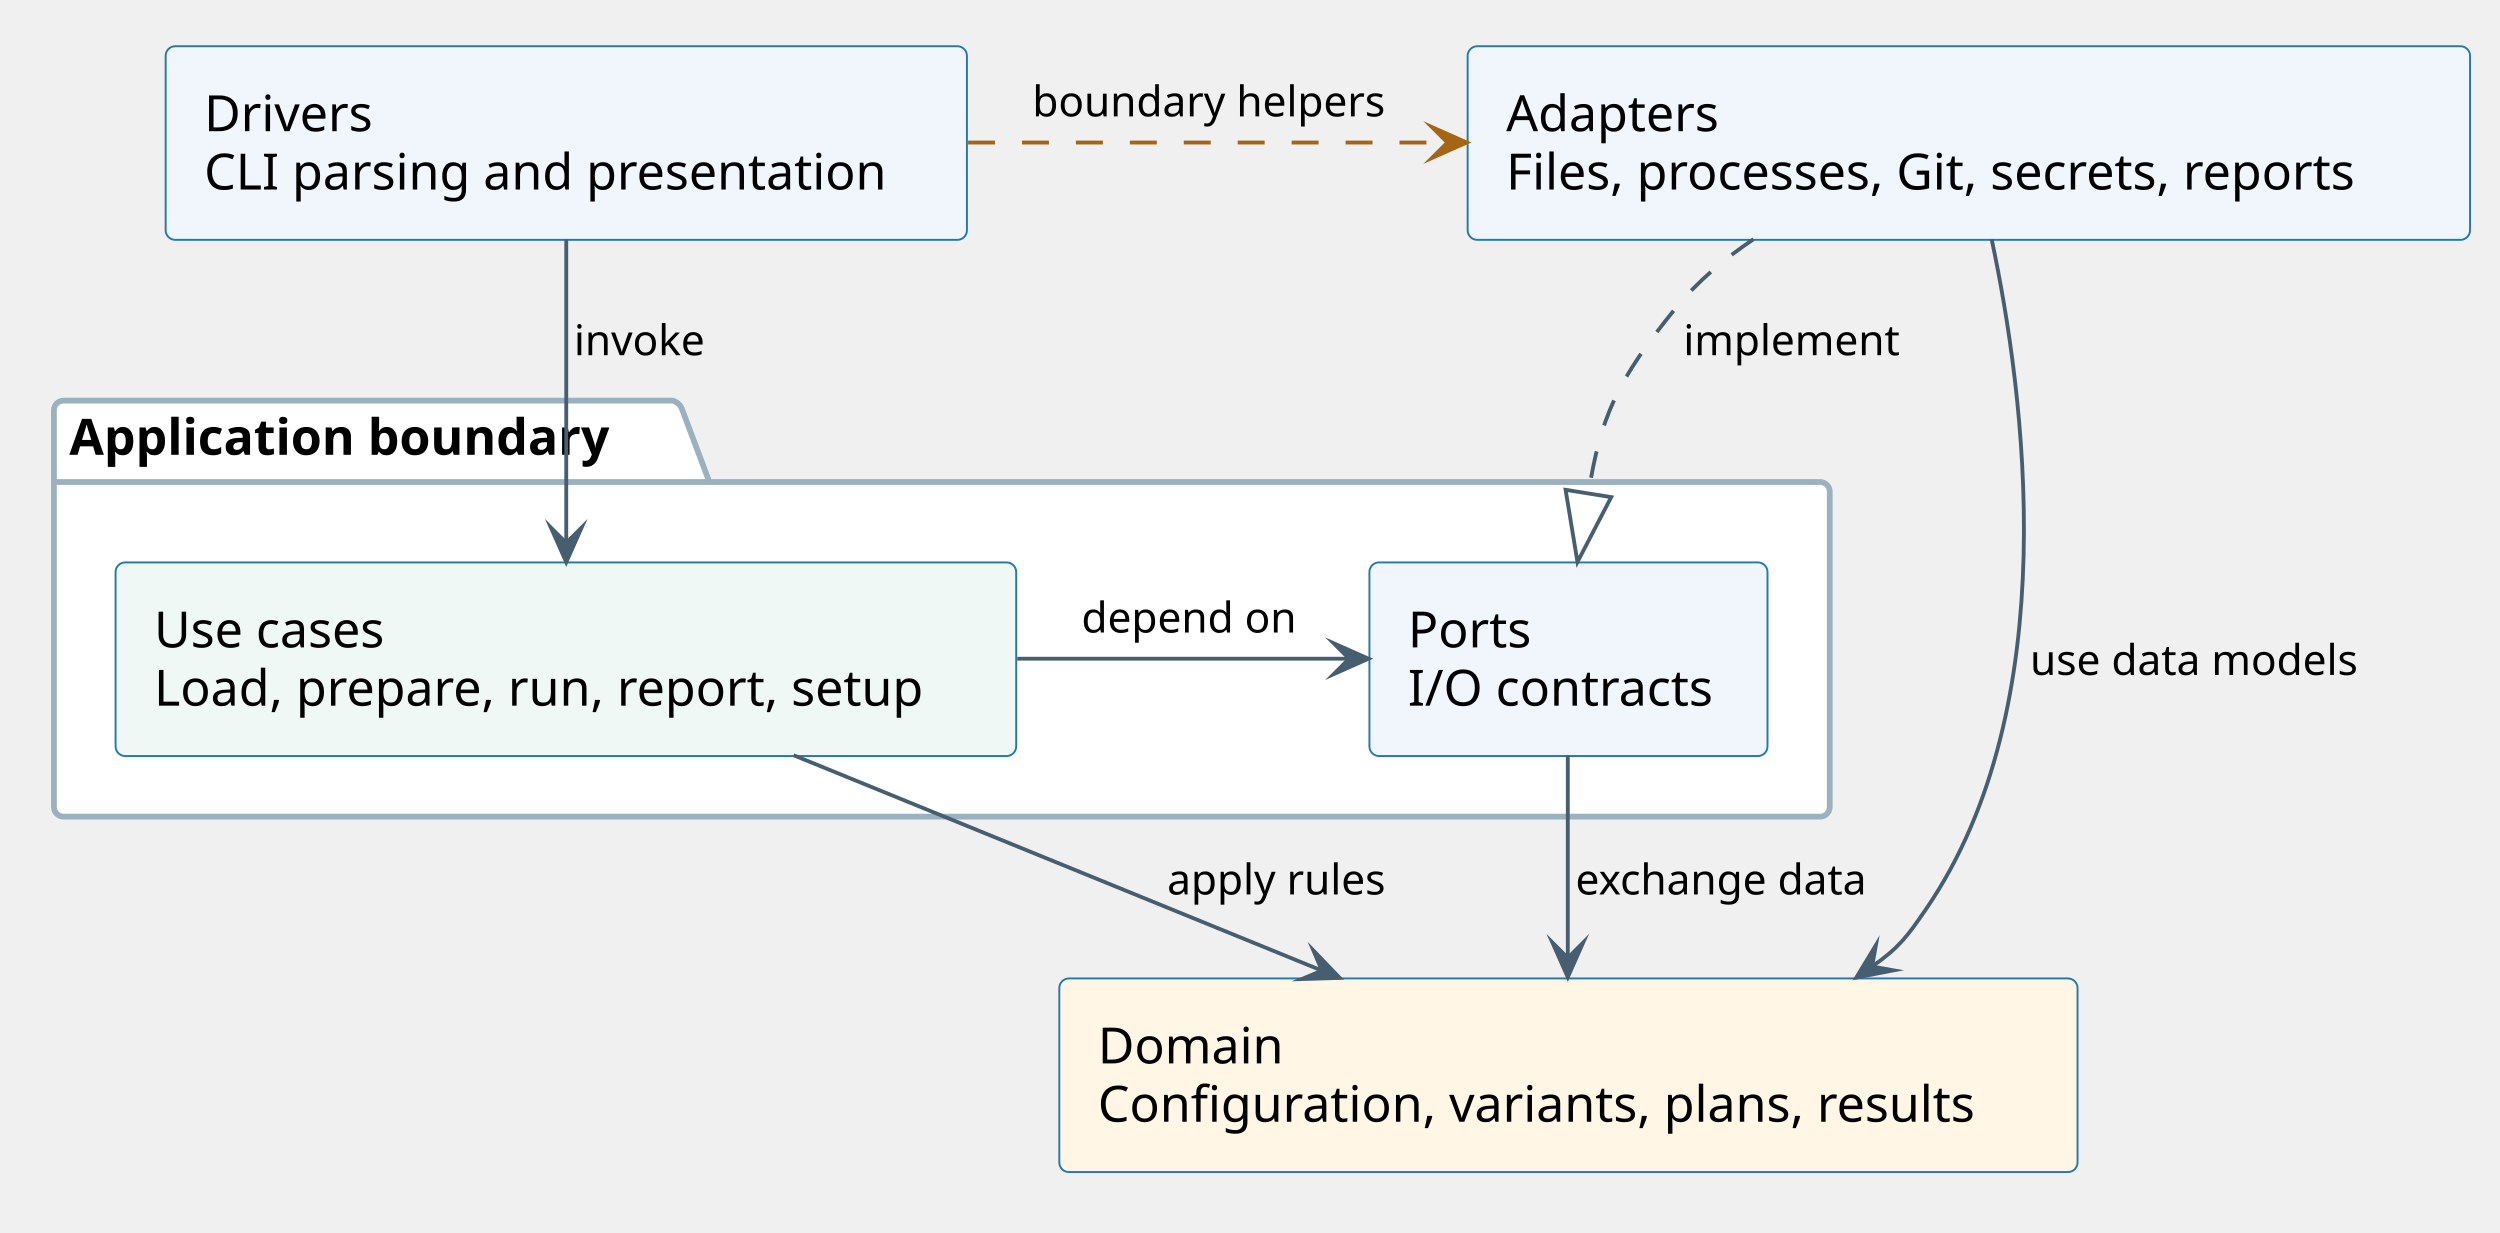
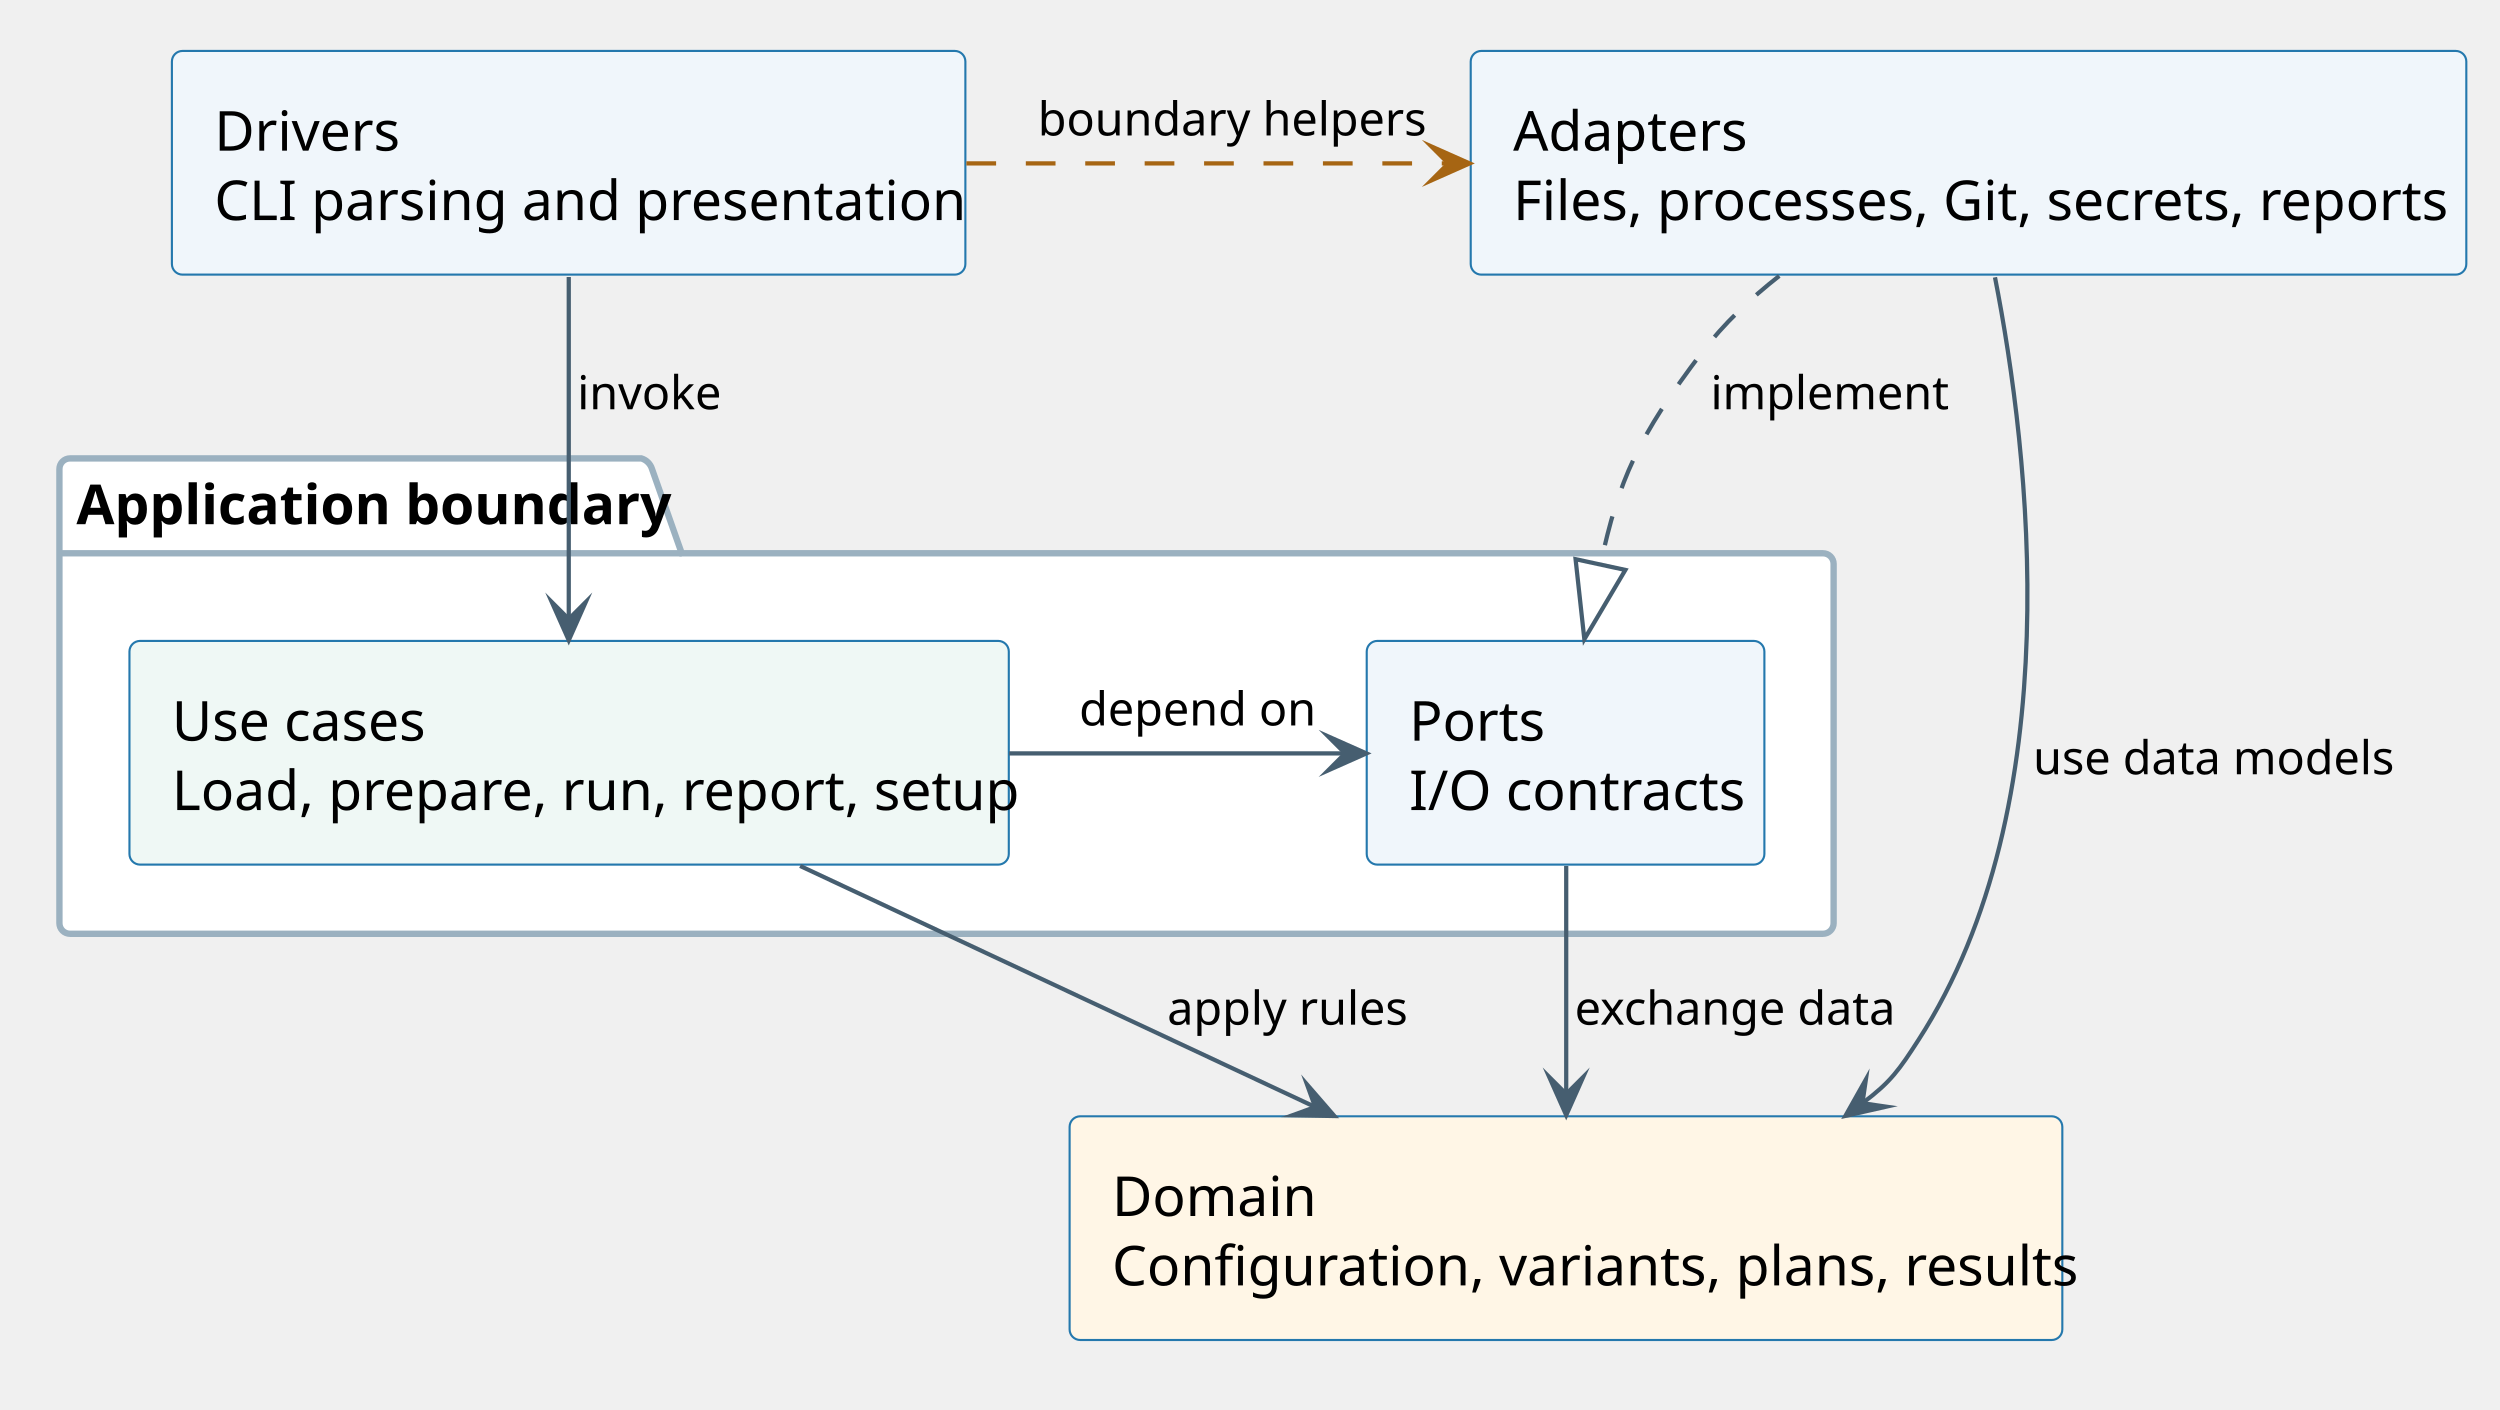
- <svg xmlns="http://www.w3.org/2000/svg" version="1.1" data-diagram-type="DESCRIPTION" style="width:649px;height:320px;" width="649px" height="320px" viewBox="0 0 649 320" zoomAndPan="magnify" preserveAspectRatio="none" contentStyleType="text/css">
+ <svg xmlns="http://www.w3.org/2000/svg" version="1.1" data-diagram-type="DESCRIPTION" style="width:589px;height:332px;" width="589px" height="332px" viewBox="0 0 589 332" zoomAndPan="magnify" preserveAspectRatio="none" contentStyleType="text/css">
  <defs />
  <g font-family="sans-serif" lengthAdjust="spacing">
    <g class="cluster" data-qualified-name="Application boundary" id="ent0003" data-source-line="20">
-       <path d="M16.5,104 L174.655,104 A3.75,3.75 0 0 1 177.155,106.5 L184.155,125.133 L472.5,125.133 A2.5,2.5 0 0 1 475,127.633 L475,209.5 A2.5,2.5 0 0 1 472.5,212 L16.5,212 A2.5,2.5 0 0 1 14,209.5 L14,106.5 A2.5,2.5 0 0 1 16.5,104" style="stroke:#9BB1C0;stroke-width:1.5;" fill="#FFF" />
-       <line x1="14" y1="125.133" x2="184.155" y2="125.133" style="stroke:#9BB1C0;stroke-width:1.5;" />
-       <text x="18" y="118.067" fill="#000" font-size="13" textLength="157.155" font-weight="700">Application boundary</text>
+       <path d="M16.5,108 L151.112,108 A3.75,3.75 0 0 1 153.612,110.5 L160.612,130.352 L429.5,130.352 A2.5,2.5 0 0 1 432,132.852 L432,217.5 A2.5,2.5 0 0 1 429.5,220 L16.5,220 A2.5,2.5 0 0 1 14,217.5 L14,110.5 A2.5,2.5 0 0 1 16.5,108" style="stroke:#9BB1C0;stroke-width:1.5;" fill="#FFF" />
+       <line x1="14" y1="130.352" x2="160.612" y2="130.352" style="stroke:#9BB1C0;stroke-width:1.5;" />
+       <text x="18" y="123.495" fill="#000" font-size="13" textLength="133.612" font-weight="700">Application boundary</text>
    </g>
    <g class="entity" data-qualified-name="Drivers" id="ent0001" data-source-line="18">
-       <rect x="43" y="12" width="208.018" height="50.266" fill="#F0F6FB" style="stroke:#2478AD;stroke-width:0.5;" rx="2.5" ry="2.5" />
-       <text x="53" y="34.067" fill="#000" font-size="13" textLength="46.776">Drivers</text>
-       <text x="53" y="49.2" fill="#000" font-size="13" textLength="188.018">CLI parsing and presentation</text>
+       <rect x="40.5" y="12" width="186.943" height="52.703" fill="#F0F6FB" style="stroke:#2478AD;stroke-width:0.5;" rx="2.5" ry="2.5" />
+       <text x="50.5" y="35.495" fill="#000" font-size="13" textLength="41.165">Drivers</text>
+       <text x="50.5" y="51.847" fill="#000" font-size="13" textLength="166.943">CLI parsing and presentation</text>
    </g>
    <g class="entity" data-qualified-name="Adapters" id="ent0002" data-source-line="19">
-       <rect x="381" y="12" width="260.221" height="50.266" fill="#F0F6FB" style="stroke:#2478AD;stroke-width:0.5;" rx="2.5" ry="2.5" />
-       <text x="391" y="34.067" fill="#000" font-size="13" textLength="58.576">Adapters</text>
-       <text x="391" y="49.2" fill="#000" font-size="13" textLength="240.221">Files, processes, Git, secrets, reports</text>
+       <rect x="346.5" y="12" width="234.563" height="52.703" fill="#F0F6FB" style="stroke:#2478AD;stroke-width:0.5;" rx="2.5" ry="2.5" />
+       <text x="356.5" y="35.495" fill="#000" font-size="13" textLength="52.032">Adapters</text>
+       <text x="356.5" y="51.847" fill="#000" font-size="13" textLength="214.563">Files, processes, Git, secrets, reports</text>
    </g>
    <g class="entity" data-qualified-name="Domain" id="ent0007" data-source-line="25">
-       <rect x="275" y="254" width="264.328" height="50.266" fill="#FFF6E6" style="stroke:#2478AD;stroke-width:0.5;" rx="2.5" ry="2.5" />
-       <text x="285" y="276.067" fill="#000" font-size="13" textLength="50.445">Domain</text>
-       <text x="285" y="291.2" fill="#000" font-size="13" textLength="244.328">Configuration, variants, plans, results</text>
+       <rect x="252" y="263" width="233.884" height="52.703" fill="#FFF6E6" style="stroke:#2478AD;stroke-width:0.5;" rx="2.5" ry="2.5" />
+       <text x="262" y="286.495" fill="#000" font-size="13" textLength="44.795">Domain</text>
+       <text x="262" y="302.847" fill="#000" font-size="13" textLength="213.884">Configuration, variants, plans, results</text>
    </g>
    <g class="entity" data-qualified-name="Application boundary.UseCases" id="ent0004" data-source-line="21">
-       <rect x="30" y="146" width="233.802" height="50.266" fill="#EFF8F5" style="stroke:#2478AD;stroke-width:0.5;" rx="2.5" ry="2.5" />
-       <text x="40" y="168.067" fill="#000" font-size="13" textLength="65.076">Use cases</text>
-       <text x="40" y="183.2" fill="#000" font-size="13" textLength="213.802">Load, prepare, run, report, setup</text>
+       <rect x="30.5" y="151" width="207.173" height="52.703" fill="#EFF8F5" style="stroke:#2478AD;stroke-width:0.5;" rx="2.5" ry="2.5" />
+       <text x="40.5" y="174.495" fill="#000" font-size="13" textLength="60.69">Use cases</text>
+       <text x="40.5" y="190.847" fill="#000" font-size="13" textLength="187.173">Load, prepare, run, report, setup</text>
    </g>
    <g class="entity" data-qualified-name="Application boundary.Ports" id="ent0005" data-source-line="22">
-       <rect x="355.5" y="146" width="103.345" height="50.266" fill="#F0F6FB" style="stroke:#2478AD;stroke-width:0.5;" rx="2.5" ry="2.5" />
-       <text x="365.5" y="168.067" fill="#000" font-size="13" textLength="33.008">Ports</text>
-       <text x="365.5" y="183.2" fill="#000" font-size="13" textLength="83.345">I/O contracts</text>
+       <rect x="322" y="151" width="93.69" height="52.703" fill="#F0F6FB" style="stroke:#2478AD;stroke-width:0.5;" rx="2.5" ry="2.5" />
+       <text x="332" y="174.495" fill="#000" font-size="13" textLength="30.342">Ports</text>
+       <text x="332" y="190.847" fill="#000" font-size="13" textLength="73.69">I/O contracts</text>
    </g>
    <g class="link" data-entity-1="ent0004" data-entity-2="ent0005" id="lnk6" data-link-type="dependency">
-       <polygon points="355.24,171,346.24,167,350.24,171,346.24,175,355.24,171" fill="#465E70" style="stroke:#465E70;stroke-width:1;stroke-linejoin:miter;stroke-miterlimit:10;" />
-       <path d="M264.07,171 C296.014,171 324.01,171 350.24,171" style="stroke:#465E70;stroke-width:1;" fill="none" />
-       <text x="280.75" y="164.21" fill="#000" font-size="11" textLength="58.652">depend on</text>
+       <polygon points="321.917,177.5,312.917,173.5,316.917,177.5,312.917,181.5,321.917,177.5" fill="#465E70" style="stroke:#465E70;stroke-width:1;stroke-linejoin:miter;stroke-miterlimit:10;" />
+       <path d="M237.758,177.5 C267.145,177.5 292.694,177.5 316.917,177.5" style="stroke:#465E70;stroke-width:1;" fill="none" />
+       <text x="254.25" y="170.919" fill="#000" font-size="11" textLength="51.998">depend on</text>
    </g>
    <g class="link" data-entity-1="ent0001" data-entity-2="ent0004" id="lnk8" data-link-type="dependency">
-       <polygon points="147,145.943,151,136.943,147,140.943,143,136.943,147,145.943" fill="#465E70" style="stroke:#465E70;stroke-width:1;stroke-linejoin:miter;stroke-miterlimit:10;" />
-       <path d="M147,62.211 C147,86.028 147,117.179 147,140.943" style="stroke:#465E70;stroke-width:1;" fill="none" />
-       <text x="149" y="92.21" fill="#000" font-size="11" textLength="36.405">invoke</text>
+       <polygon points="134,150.847,138,141.847,134,145.847,130,141.847,134,150.847" fill="#465E70" style="stroke:#465E70;stroke-width:1;stroke-linejoin:miter;stroke-miterlimit:10;" />
+       <path d="M134,65.269 C134,89.762 134,121.392 134,145.847" style="stroke:#465E70;stroke-width:1;" fill="none" />
+       <text x="136" y="96.419" fill="#000" font-size="11" textLength="31.797">invoke</text>
    </g>
    <g class="link" data-entity-1="ent0002" data-entity-2="ent0005" id="lnk9" data-link-type="extension">
-       <polygon points="409.513,145.881,418.274,129.051,406.424,127.16,409.513,145.881" fill="none" style="stroke:#465E70;stroke-width:1;stroke-linejoin:miter;stroke-miterlimit:10;" />
-       <path d="M455.232,62.087 C447.684,67.158 440.619,73.105 435,80 C419.597,98.901 415.475,108.513 412.349,128.105" style="stroke:#465E70;stroke-width:1;stroke-dasharray:7,7;" fill="none" />
-       <text x="437" y="92.21" fill="#000" font-size="11" textLength="59.345">implement</text>
+       <polygon points="373.271,150.607,382.935,134.279,371.205,131.747,373.271,150.607" fill="none" style="stroke:#465E70;stroke-width:1;stroke-linejoin:miter;stroke-miterlimit:10;" />
+       <path d="M419.188,65.011 C412.438,70.3 406.055,76.324 401,83 C385.878,102.97 381.395,112.978 377.07,133.013" style="stroke:#465E70;stroke-width:1;stroke-dasharray:7,7;" fill="none" />
+       <text x="403" y="96.419" fill="#000" font-size="11" textLength="50.741">implement</text>
    </g>
    <g class="link" data-entity-1="ent0004" data-entity-2="ent0007" id="lnk10" data-link-type="dependency">
-       <polygon points="347.786,253.859,340.962,246.757,343.156,251.971,337.942,254.165,347.786,253.859" fill="#465E70" style="stroke:#465E70;stroke-width:1;stroke-linejoin:miter;stroke-miterlimit:10;" />
-       <path d="M205.998,196.053 C248.399,213.34 300.706,234.665 343.156,251.971" style="stroke:#465E70;stroke-width:1;" fill="none" />
-       <text x="303" y="232.21" fill="#000" font-size="11" textLength="60.817">apply rules</text>
+       <polygon points="314.385,262.935,307.929,255.497,309.856,260.816,304.538,262.743,314.385,262.935" fill="#465E70" style="stroke:#465E70;stroke-width:1;stroke-linejoin:miter;stroke-miterlimit:10;" />
+       <path d="M188.504,204.013 C226.334,221.72 272.003,243.097 309.856,260.816" style="stroke:#465E70;stroke-width:1;" fill="none" />
+       <text x="275" y="241.419" fill="#000" font-size="11" textLength="53.195">apply rules</text>
    </g>
    <g class="link" data-entity-1="ent0005" data-entity-2="ent0007" id="lnk11" data-link-type="dependency">
-       <polygon points="407,253.675,411,244.675,407,248.675,403,244.675,407,253.675" fill="#465E70" style="stroke:#465E70;stroke-width:1;stroke-linejoin:miter;stroke-miterlimit:10;" />
-       <path d="M407,196.053 C407,213.278 407,231.388 407,248.675" style="stroke:#465E70;stroke-width:1;" fill="none" />
-       <text x="409" y="232.21" fill="#000" font-size="11" textLength="82.033">exchange data</text>
+       <polygon points="369,262.745,373,253.745,369,257.745,365,253.745,369,262.745" fill="#465E70" style="stroke:#465E70;stroke-width:1;stroke-linejoin:miter;stroke-miterlimit:10;" />
+       <path d="M369,204.013 C369,221.657 369,240.048 369,257.745" style="stroke:#465E70;stroke-width:1;" fill="none" />
+       <text x="371" y="241.419" fill="#000" font-size="11" textLength="72.171">exchange data</text>
    </g>
    <g class="link" data-entity-1="ent0002" data-entity-2="ent0007" id="lnk12" data-link-type="dependency">
-       <polygon points="481.894,253.766,491.565,251.903,485.996,250.907,486.992,245.339,481.894,253.766" fill="#465E70" style="stroke:#465E70;stroke-width:1;stroke-linejoin:miter;stroke-miterlimit:10;" />
-       <path d="M517.037,62.147 C525.553,102.161 536.31,183.045 500,236 C495.191,243.013 493.019,246.015 485.996,250.907" style="stroke:#465E70;stroke-width:1;" fill="none" />
-       <text x="527" y="175.21" fill="#000" font-size="11" textLength="91.223">use data models</text>
+       <polygon points="434.774,262.902,444.381,260.732,438.783,259.915,439.601,254.317,434.774,262.902" fill="#465E70" style="stroke:#465E70;stroke-width:1;stroke-linejoin:miter;stroke-miterlimit:10;" />
+       <path d="M470.017,65.335 C478.155,106.869 487.855,189.452 452,245 C447.5,251.971 445.509,254.904 438.783,259.915" style="stroke:#465E70;stroke-width:1;" fill="none" />
+       <text x="479" y="182.419" fill="#000" font-size="11" textLength="80.717">use data models</text>
    </g>
    <g class="link" data-entity-1="ent0001" data-entity-2="ent0002" id="lnk13" data-link-type="dependency">
-       <polygon points="380.744,37,371.744,33,375.744,37,371.744,41,380.744,37" fill="#A66513" style="stroke:#A66513;stroke-width:1;stroke-linejoin:miter;stroke-miterlimit:10;" />
-       <path d="M251.308,37 C291.643,37 333.246,37 375.744,37" style="stroke:#A66513;stroke-width:1;stroke-dasharray:7,7;" fill="none" />
-       <text x="268" y="30.21" fill="#000" font-size="11" textLength="96.707">boundary helpers</text>
+       <polygon points="346.235,38.5,337.235,34.5,341.235,38.5,337.235,42.5,346.235,38.5" fill="#A66513" style="stroke:#A66513;stroke-width:1;stroke-linejoin:miter;stroke-miterlimit:10;" />
+       <path d="M227.682,38.5 C264.554,38.5 302.309,38.5 341.235,38.5" style="stroke:#A66513;stroke-width:1;stroke-dasharray:7,7;" fill="none" />
+       <text x="244.5" y="31.919" fill="#000" font-size="11" textLength="85.003">boundary helpers</text>
    </g>
  </g>
</svg>
